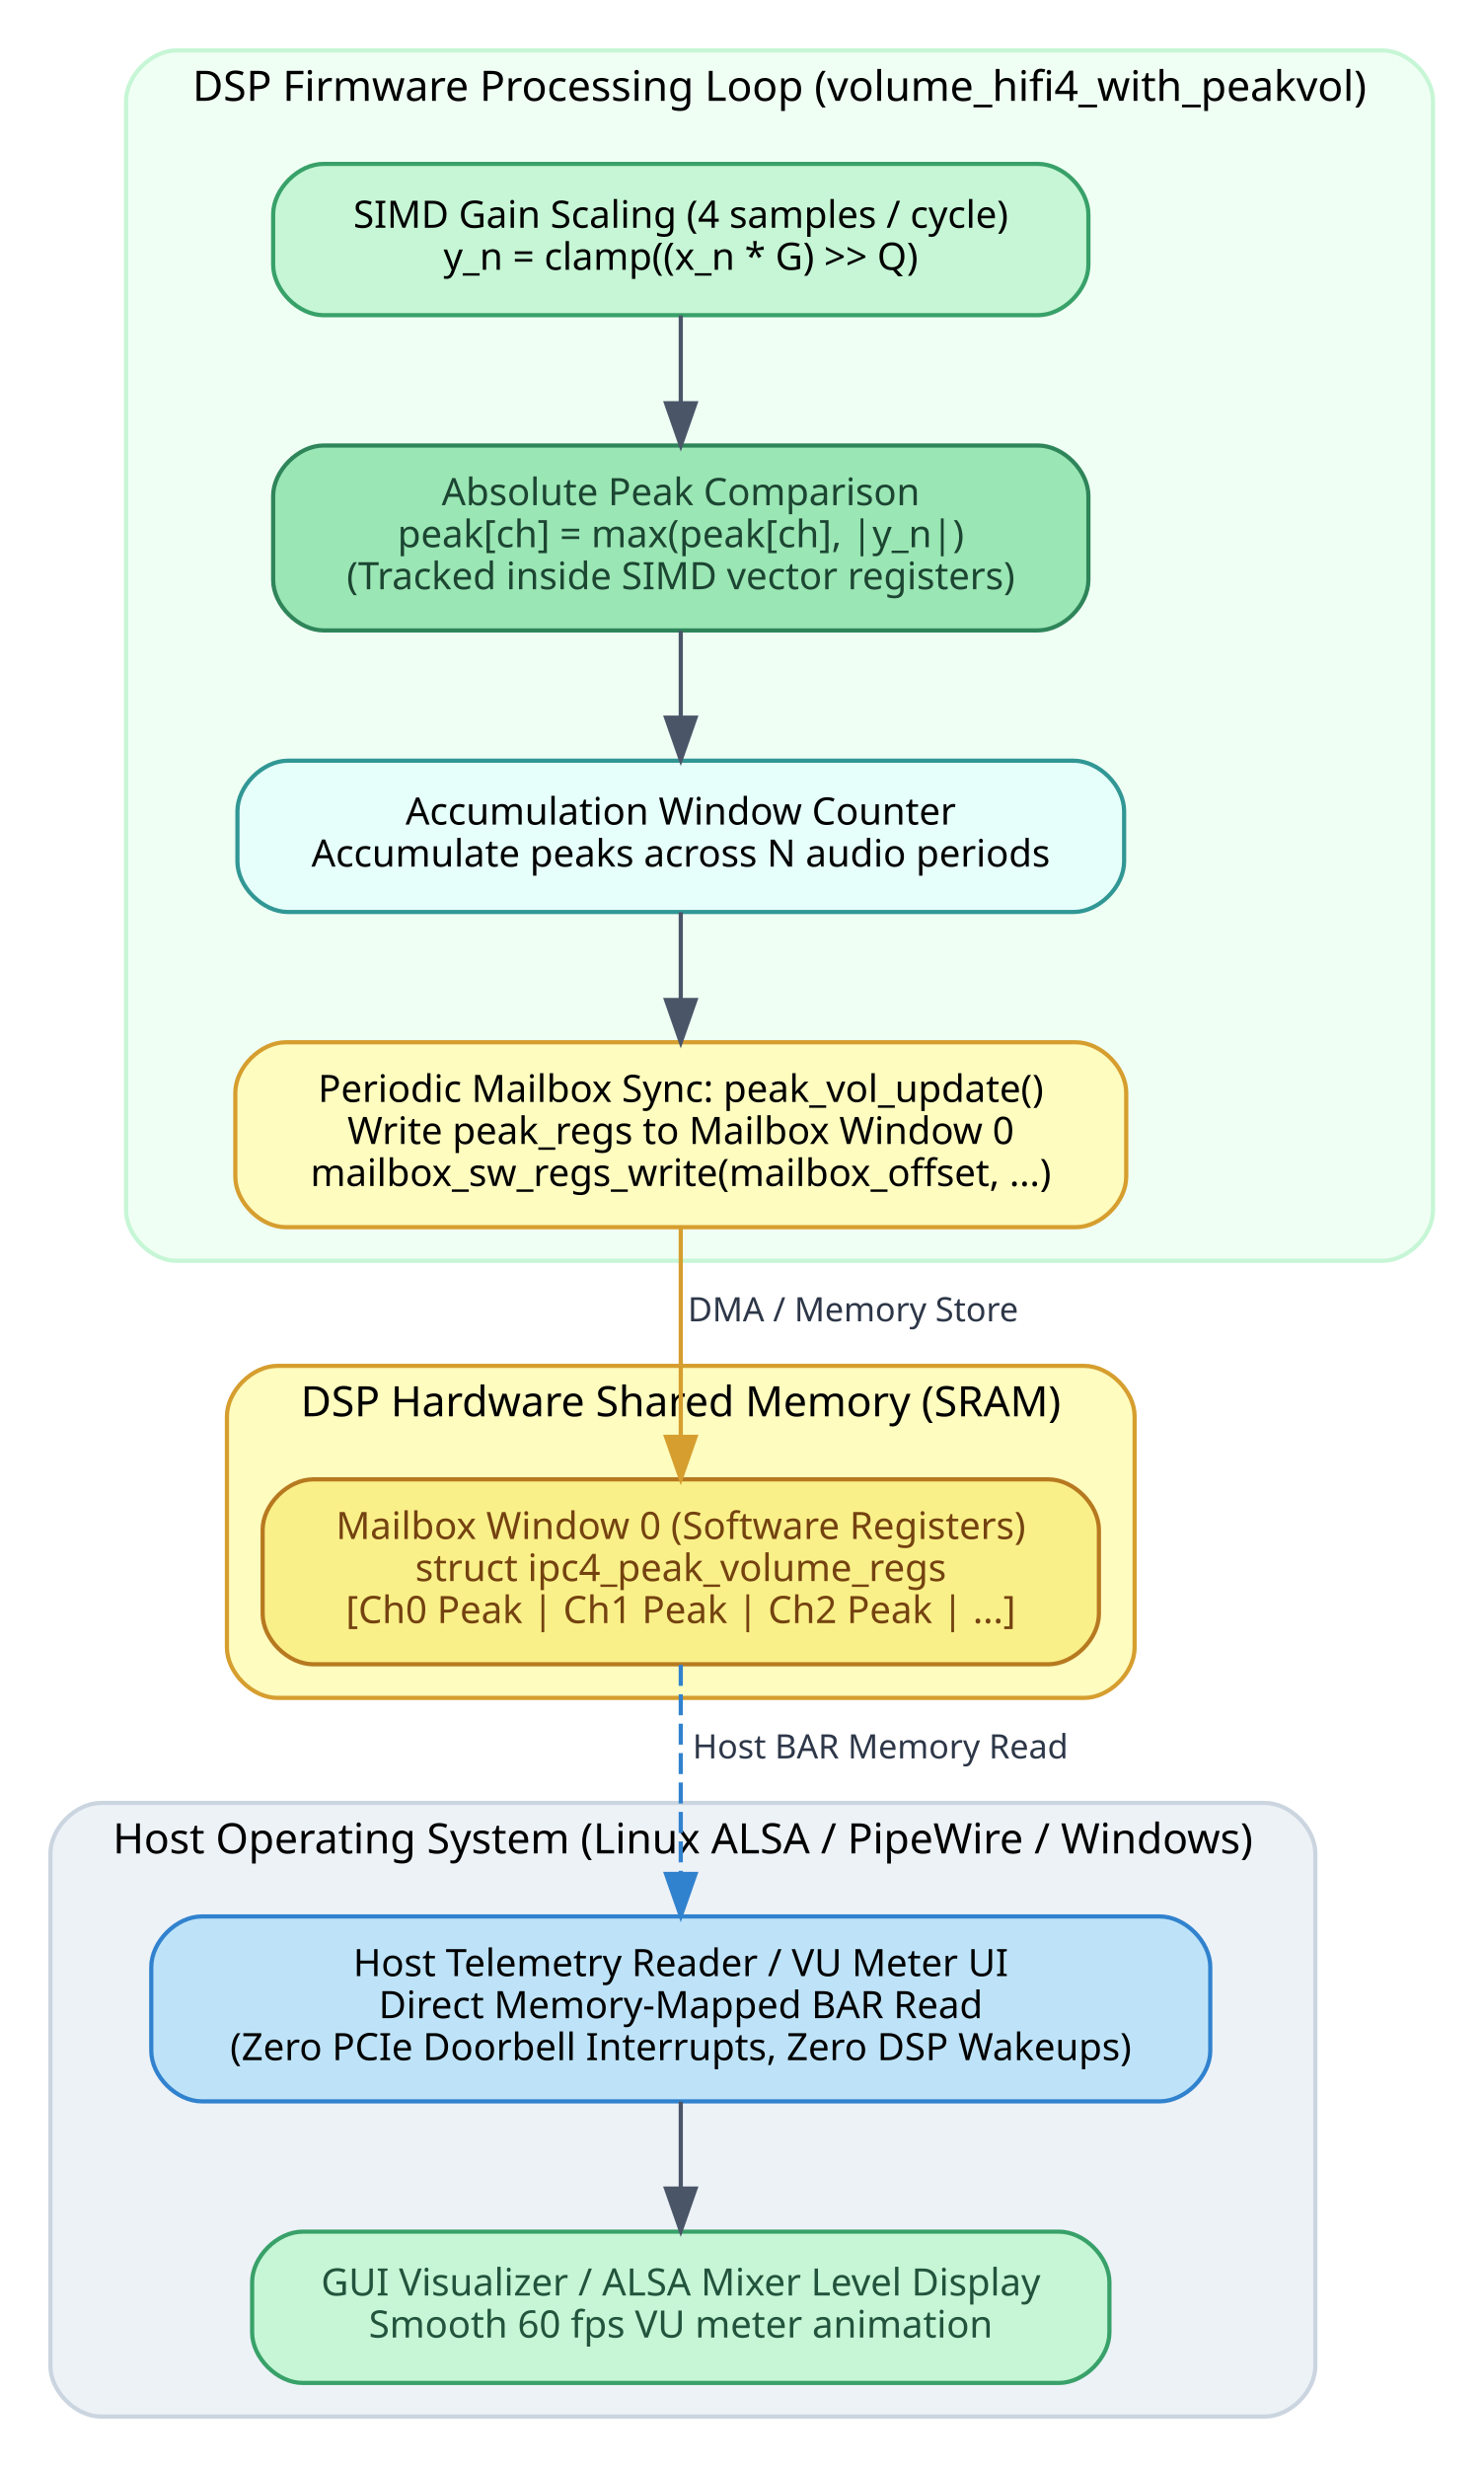
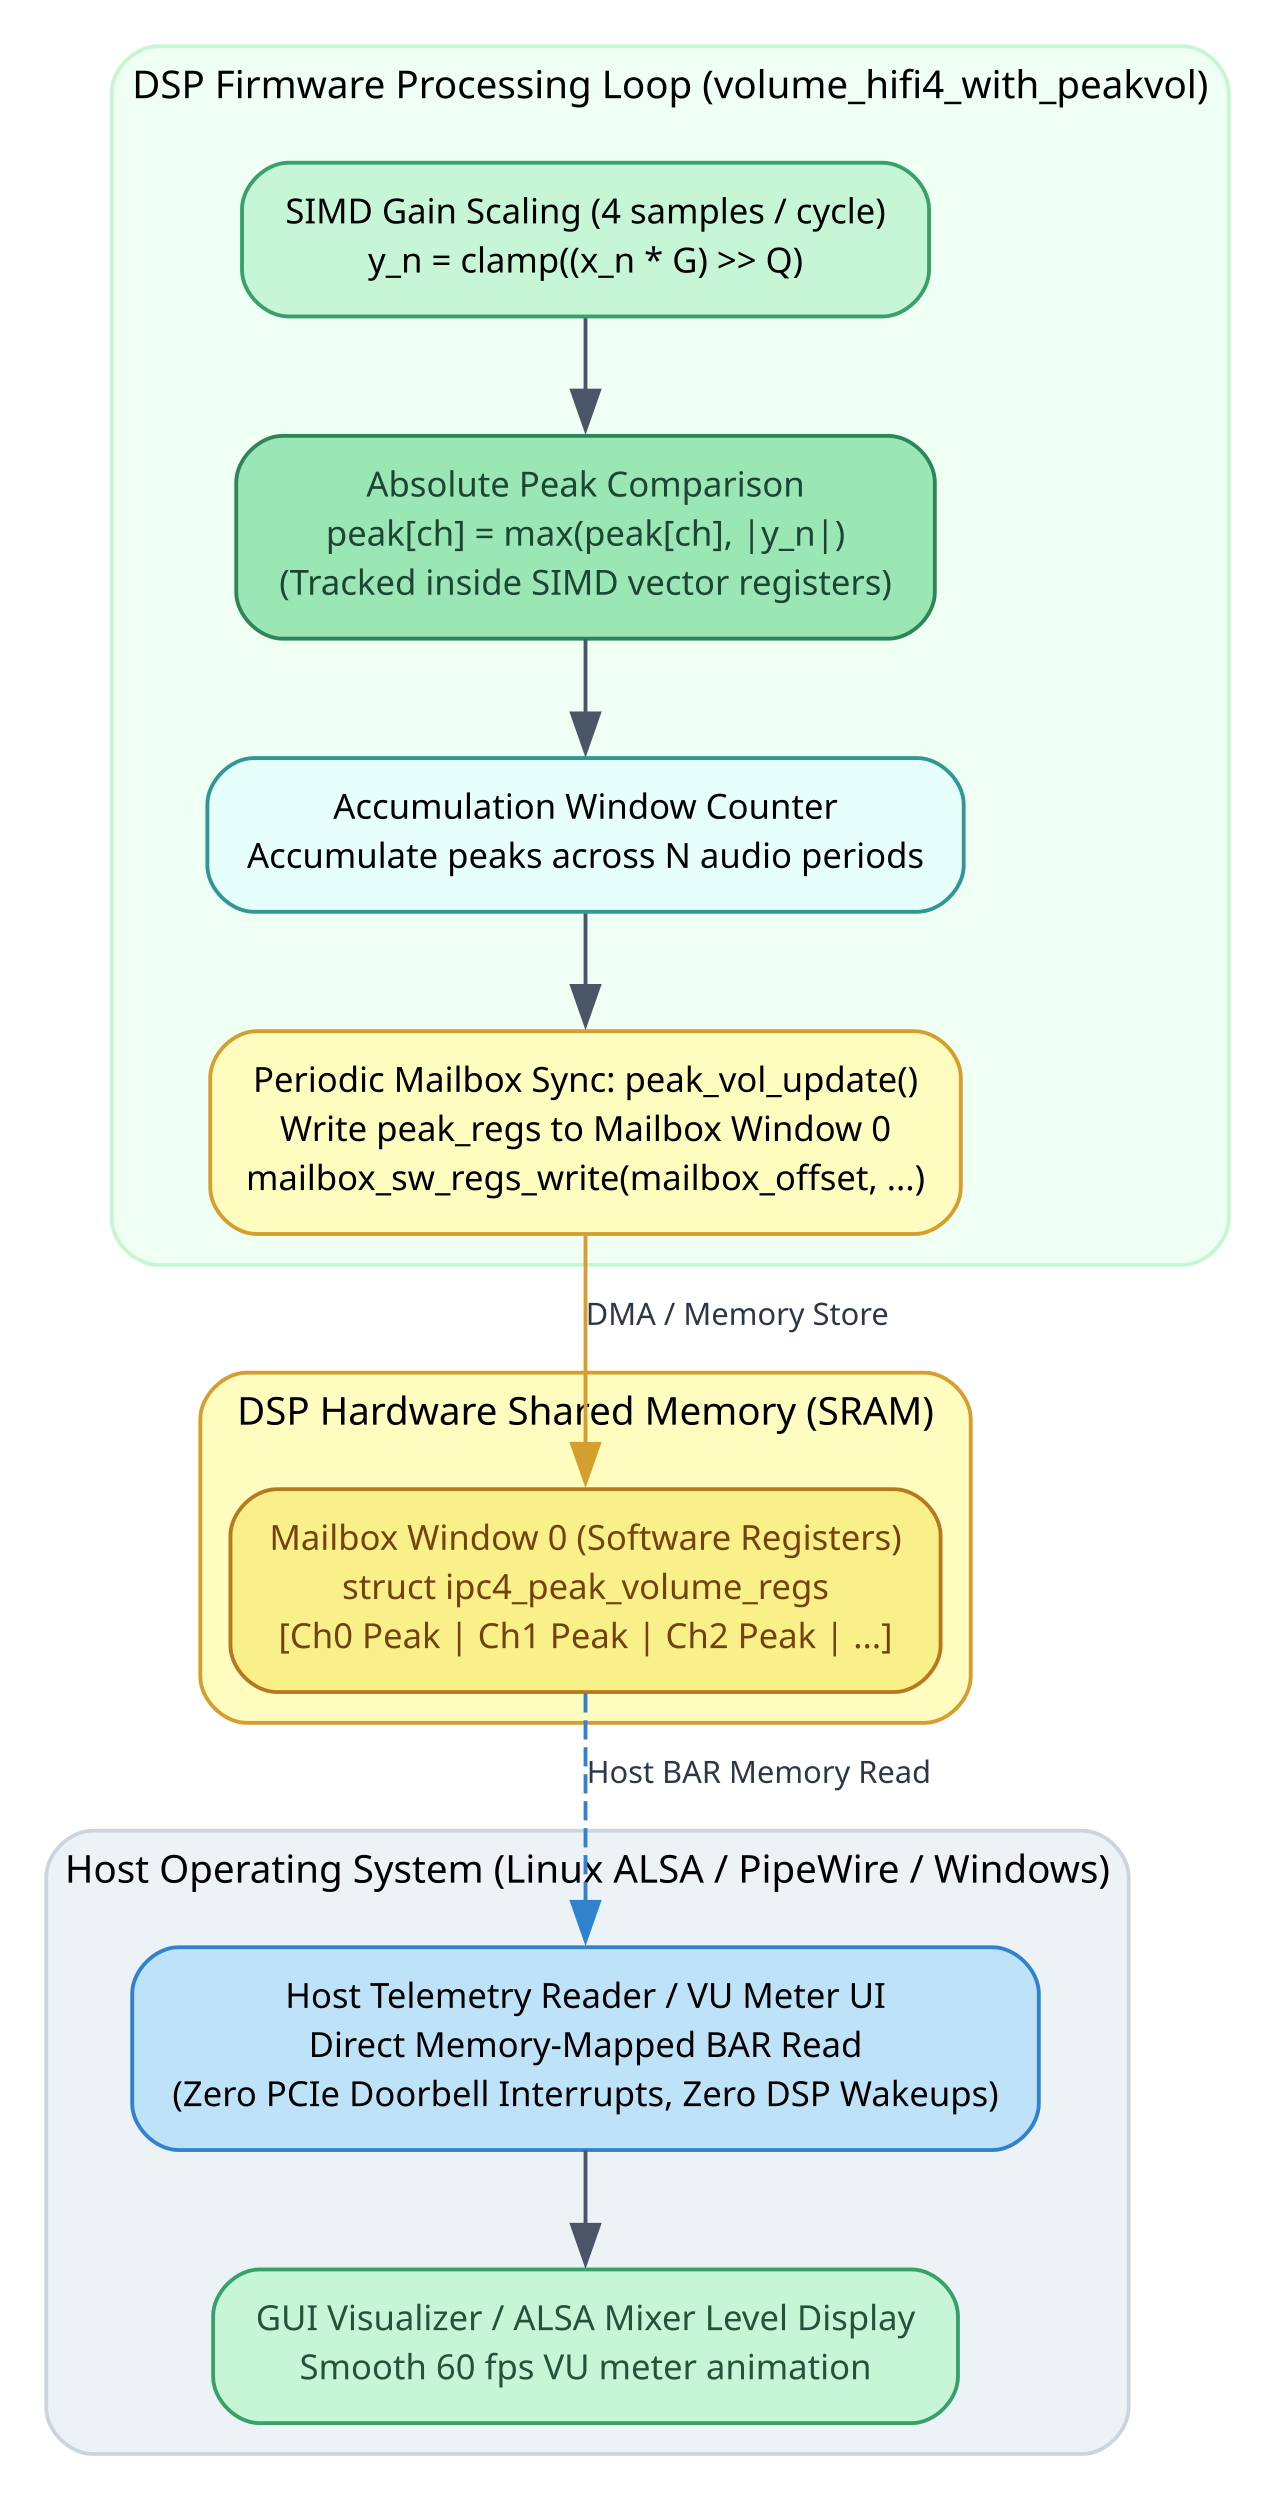
- <svg xmlns="http://www.w3.org/2000/svg" width="353pt" height="587pt" viewBox="0.00 0.00 353.00 587.00">
-   <g id="graph0" class="graph" transform="scale(1 1) rotate(0) translate(4 583)">
+ <svg xmlns="http://www.w3.org/2000/svg" width="331pt" height="649pt" viewBox="0.00 0.00 331.00 649.00">
+   <g id="graph0" class="graph" transform="scale(1 1) rotate(0) translate(4 645.05)">
    <g id="clust1" class="cluster">
-       <path fill="#f0fff4" stroke="#c6f6d5" d="M38,-283C38,-283 325,-283 325,-283 331,-283 337,-289 337,-295 337,-295 337,-559 337,-559 337,-565 331,-571 325,-571 325,-571 38,-571 38,-571 32,-571 26,-565 26,-559 26,-559 26,-295 26,-295 26,-289 32,-283 38,-283" />
-       <text text-anchor="middle" x="181.5" y="-559" font-family="verdana" font-size="10.00">DSP Firmware Processing Loop (volume_hifi4_with_peakvol)</text>
+       <path fill="#f0fff4" stroke="#c6f6d5" d="M37,-316.7C37,-316.7 303,-316.7 303,-316.7 309,-316.7 315,-322.7 315,-328.7 315,-328.7 315,-621.05 315,-621.05 315,-627.05 309,-633.05 303,-633.05 303,-633.05 37,-633.05 37,-633.05 31,-633.05 25,-627.05 25,-621.05 25,-621.05 25,-328.7 25,-328.7 25,-322.7 31,-316.7 37,-316.7" />
+       <text xml:space="preserve" text-anchor="middle" x="170" y="-619.55" font-family="verdana" font-size="10.00">DSP Firmware Processing Loop (volume_hifi4_with_peakvol)</text>
    </g>
    <g id="clust2" class="cluster">
-       <path fill="#fefcbf" stroke="#d69e2e" d="M62,-179C62,-179 254,-179 254,-179 260,-179 266,-185 266,-191 266,-191 266,-246 266,-246 266,-252 260,-258 254,-258 254,-258 62,-258 62,-258 56,-258 50,-252 50,-246 50,-246 50,-191 50,-191 50,-185 56,-179 62,-179" />
-       <text text-anchor="middle" x="158" y="-246" font-family="verdana" font-size="10.00">DSP Hardware Shared Memory (SRAM)</text>
+       <path fill="#fefcbf" stroke="#d69e2e" d="M60,-197.8C60,-197.8 236,-197.8 236,-197.8 242,-197.8 248,-203.8 248,-209.8 248,-209.8 248,-276.7 248,-276.7 248,-282.7 242,-288.7 236,-288.7 236,-288.7 60,-288.7 60,-288.7 54,-288.7 48,-282.7 48,-276.7 48,-276.7 48,-209.8 48,-209.8 48,-203.8 54,-197.8 60,-197.8" />
+       <text xml:space="preserve" text-anchor="middle" x="148" y="-275.2" font-family="verdana" font-size="10.00">DSP Hardware Shared Memory (SRAM)</text>
    </g>
    <g id="clust3" class="cluster">
-       <path fill="#edf2f7" stroke="#cbd5e0" d="M20,-8C20,-8 297,-8 297,-8 303,-8 309,-14 309,-20 309,-20 309,-142 309,-142 309,-148 303,-154 297,-154 297,-154 20,-154 20,-154 14,-154 8,-148 8,-142 8,-142 8,-20 8,-20 8,-14 14,-8 20,-8" />
-       <text text-anchor="middle" x="158.5" y="-142" font-family="verdana" font-size="10.00">Host Operating System (Linux ALSA / PipeWire / Windows)</text>
+       <path fill="#edf2f7" stroke="#cbd5e0" d="M20,-8C20,-8 277,-8 277,-8 283,-8 289,-14 289,-20 289,-20 289,-157.8 289,-157.8 289,-163.8 283,-169.8 277,-169.8 277,-169.8 20,-169.8 20,-169.8 14,-169.8 8,-163.8 8,-157.8 8,-157.8 8,-20 8,-20 8,-14 14,-8 20,-8" />
+       <text xml:space="preserve" text-anchor="middle" x="148.5" y="-156.3" font-family="verdana" font-size="10.00">Host Operating System (Linux ALSA / PipeWire / Windows)</text>
    </g>
    <g id="node1" class="node">
-       <path fill="#c6f6d5" stroke="#38a169" d="M243,-544C243,-544 73,-544 73,-544 67,-544 61,-538 61,-532 61,-532 61,-520 61,-520 61,-514 67,-508 73,-508 73,-508 243,-508 243,-508 249,-508 255,-514 255,-520 255,-520 255,-532 255,-532 255,-538 249,-544 243,-544" />
-       <text text-anchor="middle" x="158" y="-528.8" font-family="verdana" font-size="9.00">SIMD Gain Scaling (4 samples / cycle)</text>
-       <text text-anchor="middle" x="158" y="-518.8" font-family="verdana" font-size="9.00">y_n = clamp((x_n * G) &gt;&gt; Q)</text>
+       <path fill="#c6f6d5" stroke="#38a169" d="M225.18,-602.8C225.18,-602.8 70.82,-602.8 70.82,-602.8 64.82,-602.8 58.83,-596.8 58.83,-590.8 58.83,-590.8 58.83,-574.9 58.83,-574.9 58.83,-568.9 64.83,-562.9 70.83,-562.9 70.83,-562.9 225.18,-562.9 225.18,-562.9 231.18,-562.9 237.18,-568.9 237.18,-574.9 237.18,-574.9 237.18,-590.8 237.18,-590.8 237.18,-596.8 231.18,-602.8 225.18,-602.8" />
+       <text xml:space="preserve" text-anchor="middle" x="148" y="-587.05" font-family="verdana" font-size="9.00">SIMD Gain Scaling (4 samples / cycle)</text>
+       <text xml:space="preserve" text-anchor="middle" x="148" y="-574.3" font-family="verdana" font-size="9.00">y_n = clamp((x_n * G) &gt;&gt; Q)</text>
    </g>
    <g id="node2" class="node">
-       <path fill="#9ae6b4" stroke="#2f855a" d="M243,-477C243,-477 73,-477 73,-477 67,-477 61,-471 61,-465 61,-465 61,-445 61,-445 61,-439 67,-433 73,-433 73,-433 243,-433 243,-433 249,-433 255,-439 255,-445 255,-445 255,-465 255,-465 255,-471 249,-477 243,-477" />
-       <text text-anchor="middle" x="158" y="-462.8" font-family="verdana" font-size="9.00" fill="#1c4532">Absolute Peak Comparison</text>
-       <text text-anchor="middle" x="158" y="-452.8" font-family="verdana" font-size="9.00" fill="#1c4532">peak[ch] = max(peak[ch], |y_n|)</text>
-       <text text-anchor="middle" x="158" y="-442.8" font-family="verdana" font-size="9.00" fill="#1c4532">(Tracked inside SIMD vector registers)</text>
+       <path fill="#9ae6b4" stroke="#2f855a" d="M226.68,-531.9C226.68,-531.9 69.32,-531.9 69.32,-531.9 63.32,-531.9 57.33,-525.9 57.33,-519.9 57.33,-519.9 57.33,-491.25 57.33,-491.25 57.33,-485.25 63.33,-479.25 69.33,-479.25 69.33,-479.25 226.68,-479.25 226.68,-479.25 232.68,-479.25 238.68,-485.25 238.68,-491.25 238.68,-491.25 238.68,-519.9 238.68,-519.9 238.68,-525.9 232.68,-531.9 226.68,-531.9" />
+       <text xml:space="preserve" text-anchor="middle" x="148" y="-516.15" font-family="verdana" font-size="9.00" fill="#1c4532">Absolute Peak Comparison</text>
+       <text xml:space="preserve" text-anchor="middle" x="148" y="-503.4" font-family="verdana" font-size="9.00" fill="#1c4532">peak[ch] = max(peak[ch], |y_n|)</text>
+       <text xml:space="preserve" text-anchor="middle" x="148" y="-490.65" font-family="verdana" font-size="9.00" fill="#1c4532">(Tracked inside SIMD vector registers)</text>
    </g>
    <g id="edge1" class="edge">
-       <path fill="none" stroke="#4a5568" d="M158,-507.94C158,-501.67 158,-494.35 158,-487.22" />
-       <polygon fill="#4a5568" stroke="#4a5568" points="161.5,-487.05 158,-477.05 154.5,-487.05 161.5,-487.05" />
+       <path fill="none" stroke="#4a5568" d="M148,-562.46C148,-556.55 148,-549.84 148,-543.17" />
+       <polygon fill="#4a5568" stroke="#4a5568" points="151.5,-543.66 148,-533.66 144.5,-543.66 151.5,-543.66" />
    </g>
    <g id="node3" class="node">
-       <path fill="#e6fffa" stroke="#319795" d="M251.5,-402C251.5,-402 64.5,-402 64.5,-402 58.5,-402 52.5,-396 52.5,-390 52.5,-390 52.5,-378 52.5,-378 52.5,-372 58.5,-366 64.5,-366 64.5,-366 251.5,-366 251.5,-366 257.5,-366 263.5,-372 263.5,-378 263.5,-378 263.5,-390 263.5,-390 263.5,-396 257.5,-402 251.5,-402" />
-       <text text-anchor="middle" x="158" y="-386.8" font-family="verdana" font-size="9.00">Accumulation Window Counter</text>
-       <text text-anchor="middle" x="158" y="-376.8" font-family="verdana" font-size="9.00">Accumulate peaks across N audio periods</text>
+       <path fill="#e6fffa" stroke="#319795" d="M234.18,-448.25C234.18,-448.25 61.82,-448.25 61.82,-448.25 55.82,-448.25 49.83,-442.25 49.83,-436.25 49.83,-436.25 49.83,-420.35 49.83,-420.35 49.83,-414.35 55.83,-408.35 61.83,-408.35 61.83,-408.35 234.18,-408.35 234.18,-408.35 240.18,-408.35 246.18,-414.35 246.18,-420.35 246.18,-420.35 246.18,-436.25 246.18,-436.25 246.18,-442.25 240.18,-448.25 234.18,-448.25" />
+       <text xml:space="preserve" text-anchor="middle" x="148" y="-432.5" font-family="verdana" font-size="9.00">Accumulation Window Counter</text>
+       <text xml:space="preserve" text-anchor="middle" x="148" y="-419.75" font-family="verdana" font-size="9.00">Accumulate peaks across N audio periods</text>
    </g>
    <g id="edge2" class="edge">
-       <path fill="none" stroke="#4a5568" d="M158,-432.92C158,-426.47 158,-419.28 158,-412.47" />
-       <polygon fill="#4a5568" stroke="#4a5568" points="161.5,-412.24 158,-402.24 154.5,-412.24 161.5,-412.24" />
+       <path fill="none" stroke="#4a5568" d="M148,-479.09C148,-472.8 148,-466 148,-459.51" />
+       <polygon fill="#4a5568" stroke="#4a5568" points="151.5,-459.85 148,-449.85 144.5,-459.85 151.5,-459.85" />
    </g>
    <g id="node4" class="node">
-       <path fill="#fefcbf" stroke="#d69e2e" d="M252,-335C252,-335 64,-335 64,-335 58,-335 52,-329 52,-323 52,-323 52,-303 52,-303 52,-297 58,-291 64,-291 64,-291 252,-291 252,-291 258,-291 264,-297 264,-303 264,-303 264,-323 264,-323 264,-329 258,-335 252,-335" />
-       <text text-anchor="middle" x="158" y="-320.8" font-family="verdana" font-size="9.00">Periodic Mailbox Sync: peak_vol_update()</text>
-       <text text-anchor="middle" x="158" y="-310.8" font-family="verdana" font-size="9.00">Write peak_regs to Mailbox Window 0</text>
-       <text text-anchor="middle" x="158" y="-300.8" font-family="verdana" font-size="9.00">mailbox_sw_regs_write(mailbox_offset, ...)</text>
+       <path fill="#fefcbf" stroke="#d69e2e" d="M233.43,-377.35C233.43,-377.35 62.57,-377.35 62.57,-377.35 56.57,-377.35 50.58,-371.35 50.58,-365.35 50.58,-365.35 50.58,-336.7 50.58,-336.7 50.58,-330.7 56.58,-324.7 62.58,-324.7 62.58,-324.7 233.43,-324.7 233.43,-324.7 239.43,-324.7 245.43,-330.7 245.43,-336.7 245.43,-336.7 245.43,-365.35 245.43,-365.35 245.43,-371.35 239.43,-377.35 233.43,-377.35" />
+       <text xml:space="preserve" text-anchor="middle" x="148" y="-361.6" font-family="verdana" font-size="9.00">Periodic Mailbox Sync: peak_vol_update()</text>
+       <text xml:space="preserve" text-anchor="middle" x="148" y="-348.85" font-family="verdana" font-size="9.00">Write peak_regs to Mailbox Window 0</text>
+       <text xml:space="preserve" text-anchor="middle" x="148" y="-336.1" font-family="verdana" font-size="9.00">mailbox_sw_regs_write(mailbox_offset, ...)</text>
    </g>
    <g id="edge3" class="edge">
-       <path fill="none" stroke="#4a5568" d="M158,-365.94C158,-359.67 158,-352.35 158,-345.22" />
-       <polygon fill="#4a5568" stroke="#4a5568" points="161.5,-345.05 158,-335.05 154.5,-345.05 161.5,-345.05" />
+       <path fill="none" stroke="#4a5568" d="M148,-407.91C148,-402 148,-395.29 148,-388.62" />
+       <polygon fill="#4a5568" stroke="#4a5568" points="151.5,-389.11 148,-379.11 144.5,-389.11 151.5,-389.11" />
    </g>
    <g id="node5" class="node">
-       <path fill="#faf089" stroke="#b7791f" d="M245.5,-231C245.5,-231 70.5,-231 70.5,-231 64.5,-231 58.5,-225 58.5,-219 58.5,-219 58.5,-199 58.5,-199 58.5,-193 64.5,-187 70.5,-187 70.5,-187 245.5,-187 245.5,-187 251.5,-187 257.5,-193 257.5,-199 257.5,-199 257.5,-219 257.5,-219 257.5,-225 251.5,-231 245.5,-231" />
-       <text text-anchor="middle" x="158" y="-216.8" font-family="verdana" font-size="9.00" fill="#744210">Mailbox Window 0 (Software Registers)</text>
-       <text text-anchor="middle" x="158" y="-206.8" font-family="verdana" font-size="9.00" fill="#744210">struct ipc4_peak_volume_regs</text>
-       <text text-anchor="middle" x="158" y="-196.8" font-family="verdana" font-size="9.00" fill="#744210">[Ch0 Peak | Ch1 Peak | Ch2 Peak | ...]</text>
+       <path fill="#faf089" stroke="#b7791f" d="M228.18,-258.45C228.18,-258.45 67.82,-258.45 67.82,-258.45 61.82,-258.45 55.83,-252.45 55.83,-246.45 55.83,-246.45 55.83,-217.8 55.83,-217.8 55.83,-211.8 61.83,-205.8 67.83,-205.8 67.83,-205.8 228.18,-205.8 228.18,-205.8 234.18,-205.8 240.18,-211.8 240.18,-217.8 240.18,-217.8 240.18,-246.45 240.18,-246.45 240.18,-252.45 234.18,-258.45 228.18,-258.45" />
+       <text xml:space="preserve" text-anchor="middle" x="148" y="-242.7" font-family="verdana" font-size="9.00" fill="#744210">Mailbox Window 0 (Software Registers)</text>
+       <text xml:space="preserve" text-anchor="middle" x="148" y="-229.95" font-family="verdana" font-size="9.00" fill="#744210">struct ipc4_peak_volume_regs</text>
+       <text xml:space="preserve" text-anchor="middle" x="148" y="-217.2" font-family="verdana" font-size="9.00" fill="#744210">[Ch0 Peak | Ch1 Peak | Ch2 Peak | ...]</text>
    </g>
    <g id="edge5" class="edge">
-       <path fill="none" stroke="#d69e2e" d="M158,-290.87C158,-276.51 158,-257.27 158,-241.16" />
-       <polygon fill="#d69e2e" stroke="#d69e2e" points="161.5,-241.11 158,-231.11 154.5,-241.11 161.5,-241.11" />
-       <text text-anchor="middle" x="199" y="-268.6" font-family="verdana" font-size="8.00" fill="#2d3748">DMA / Memory Store</text>
+       <path fill="none" stroke="#d69e2e" d="M148,-324.37C148,-308.46 148,-287.75 148,-270.09" />
+       <polygon fill="#d69e2e" stroke="#d69e2e" points="151.5,-270.23 148,-260.23 144.5,-270.23 151.5,-270.23" />
+       <text xml:space="preserve" text-anchor="middle" x="187.38" y="-301.1" font-family="verdana" font-size="8.00" fill="#2d3748">DMA / Memory Store</text>
    </g>
    <g id="node6" class="node">
-       <path fill="#bee3f8" stroke="#3182ce" d="M272,-127C272,-127 44,-127 44,-127 38,-127 32,-121 32,-115 32,-115 32,-95 32,-95 32,-89 38,-83 44,-83 44,-83 272,-83 272,-83 278,-83 284,-89 284,-95 284,-95 284,-115 284,-115 284,-121 278,-127 272,-127" />
-       <text text-anchor="middle" x="158" y="-112.8" font-family="verdana" font-size="9.00">Host Telemetry Reader / VU Meter UI</text>
-       <text text-anchor="middle" x="158" y="-102.8" font-family="verdana" font-size="9.00">Direct Memory-Mapped BAR Read</text>
-       <text text-anchor="middle" x="158" y="-92.8" font-family="verdana" font-size="9.00">(Zero PCIe Doorbell Interrupts, Zero DSP Wakeups)</text>
+       <path fill="#bee3f8" stroke="#3182ce" d="M253.68,-139.55C253.68,-139.55 42.32,-139.55 42.32,-139.55 36.32,-139.55 30.32,-133.55 30.32,-127.55 30.32,-127.55 30.32,-98.9 30.32,-98.9 30.32,-92.9 36.32,-86.9 42.32,-86.9 42.32,-86.9 253.68,-86.9 253.68,-86.9 259.68,-86.9 265.68,-92.9 265.68,-98.9 265.68,-98.9 265.68,-127.55 265.68,-127.55 265.68,-133.55 259.68,-139.55 253.68,-139.55" />
+       <text xml:space="preserve" text-anchor="middle" x="148" y="-123.8" font-family="verdana" font-size="9.00">Host Telemetry Reader / VU Meter UI</text>
+       <text xml:space="preserve" text-anchor="middle" x="148" y="-111.05" font-family="verdana" font-size="9.00">Direct Memory-Mapped BAR Read</text>
+       <text xml:space="preserve" text-anchor="middle" x="148" y="-98.3" font-family="verdana" font-size="9.00">(Zero PCIe Doorbell Interrupts, Zero DSP Wakeups)</text>
    </g>
    <g id="edge6" class="edge">
-       <path fill="none" stroke="#3182ce" stroke-dasharray="5,2" d="M158,-186.87C158,-172.51 158,-153.27 158,-137.16" />
-       <polygon fill="#3182ce" stroke="#3182ce" points="161.5,-137.11 158,-127.11 154.5,-137.11 161.5,-137.11" />
-       <text text-anchor="middle" x="205.5" y="-164.6" font-family="verdana" font-size="8.00" fill="#2d3748">Host BAR Memory Read</text>
+       <path fill="none" stroke="#3182ce" stroke-dasharray="5,2" d="M148,-205.47C148,-189.56 148,-168.85 148,-151.19" />
+       <polygon fill="#3182ce" stroke="#3182ce" points="151.5,-151.33 148,-141.33 144.5,-151.33 151.5,-151.33" />
+       <text xml:space="preserve" text-anchor="middle" x="193" y="-182.2" font-family="verdana" font-size="8.00" fill="#2d3748">Host BAR Memory Read</text>
    </g>
    <g id="node7" class="node">
-       <path fill="#c6f6d5" stroke="#38a169" d="M248,-52C248,-52 68,-52 68,-52 62,-52 56,-46 56,-40 56,-40 56,-28 56,-28 56,-22 62,-16 68,-16 68,-16 248,-16 248,-16 254,-16 260,-22 260,-28 260,-28 260,-40 260,-40 260,-46 254,-52 248,-52" />
-       <text text-anchor="middle" x="158" y="-36.8" font-family="verdana" font-size="9.00" fill="#22543d">GUI Visualizer / ALSA Mixer Level Display</text>
-       <text text-anchor="middle" x="158" y="-26.8" font-family="verdana" font-size="9.00" fill="#22543d">Smooth 60 fps VU meter animation</text>
+       <path fill="#c6f6d5" stroke="#38a169" d="M232.68,-55.9C232.68,-55.9 63.32,-55.9 63.32,-55.9 57.32,-55.9 51.33,-49.9 51.33,-43.9 51.33,-43.9 51.33,-28 51.33,-28 51.33,-22 57.33,-16 63.33,-16 63.33,-16 232.68,-16 232.68,-16 238.68,-16 244.68,-22 244.68,-28 244.68,-28 244.68,-43.9 244.68,-43.9 244.68,-49.9 238.68,-55.9 232.68,-55.9" />
+       <text xml:space="preserve" text-anchor="middle" x="148" y="-40.15" font-family="verdana" font-size="9.00" fill="#22543d">GUI Visualizer / ALSA Mixer Level Display</text>
+       <text xml:space="preserve" text-anchor="middle" x="148" y="-27.4" font-family="verdana" font-size="9.00" fill="#22543d">Smooth 60 fps VU meter animation</text>
    </g>
    <g id="edge4" class="edge">
-       <path fill="none" stroke="#4a5568" d="M158,-82.92C158,-76.47 158,-69.28 158,-62.47" />
-       <polygon fill="#4a5568" stroke="#4a5568" points="161.5,-62.24 158,-52.24 154.5,-62.24 161.5,-62.24" />
+       <path fill="none" stroke="#4a5568" d="M148,-86.74C148,-80.45 148,-73.65 148,-67.16" />
+       <polygon fill="#4a5568" stroke="#4a5568" points="151.5,-67.5 148,-57.5 144.5,-67.5 151.5,-67.5" />
    </g>
  </g>
</svg>
